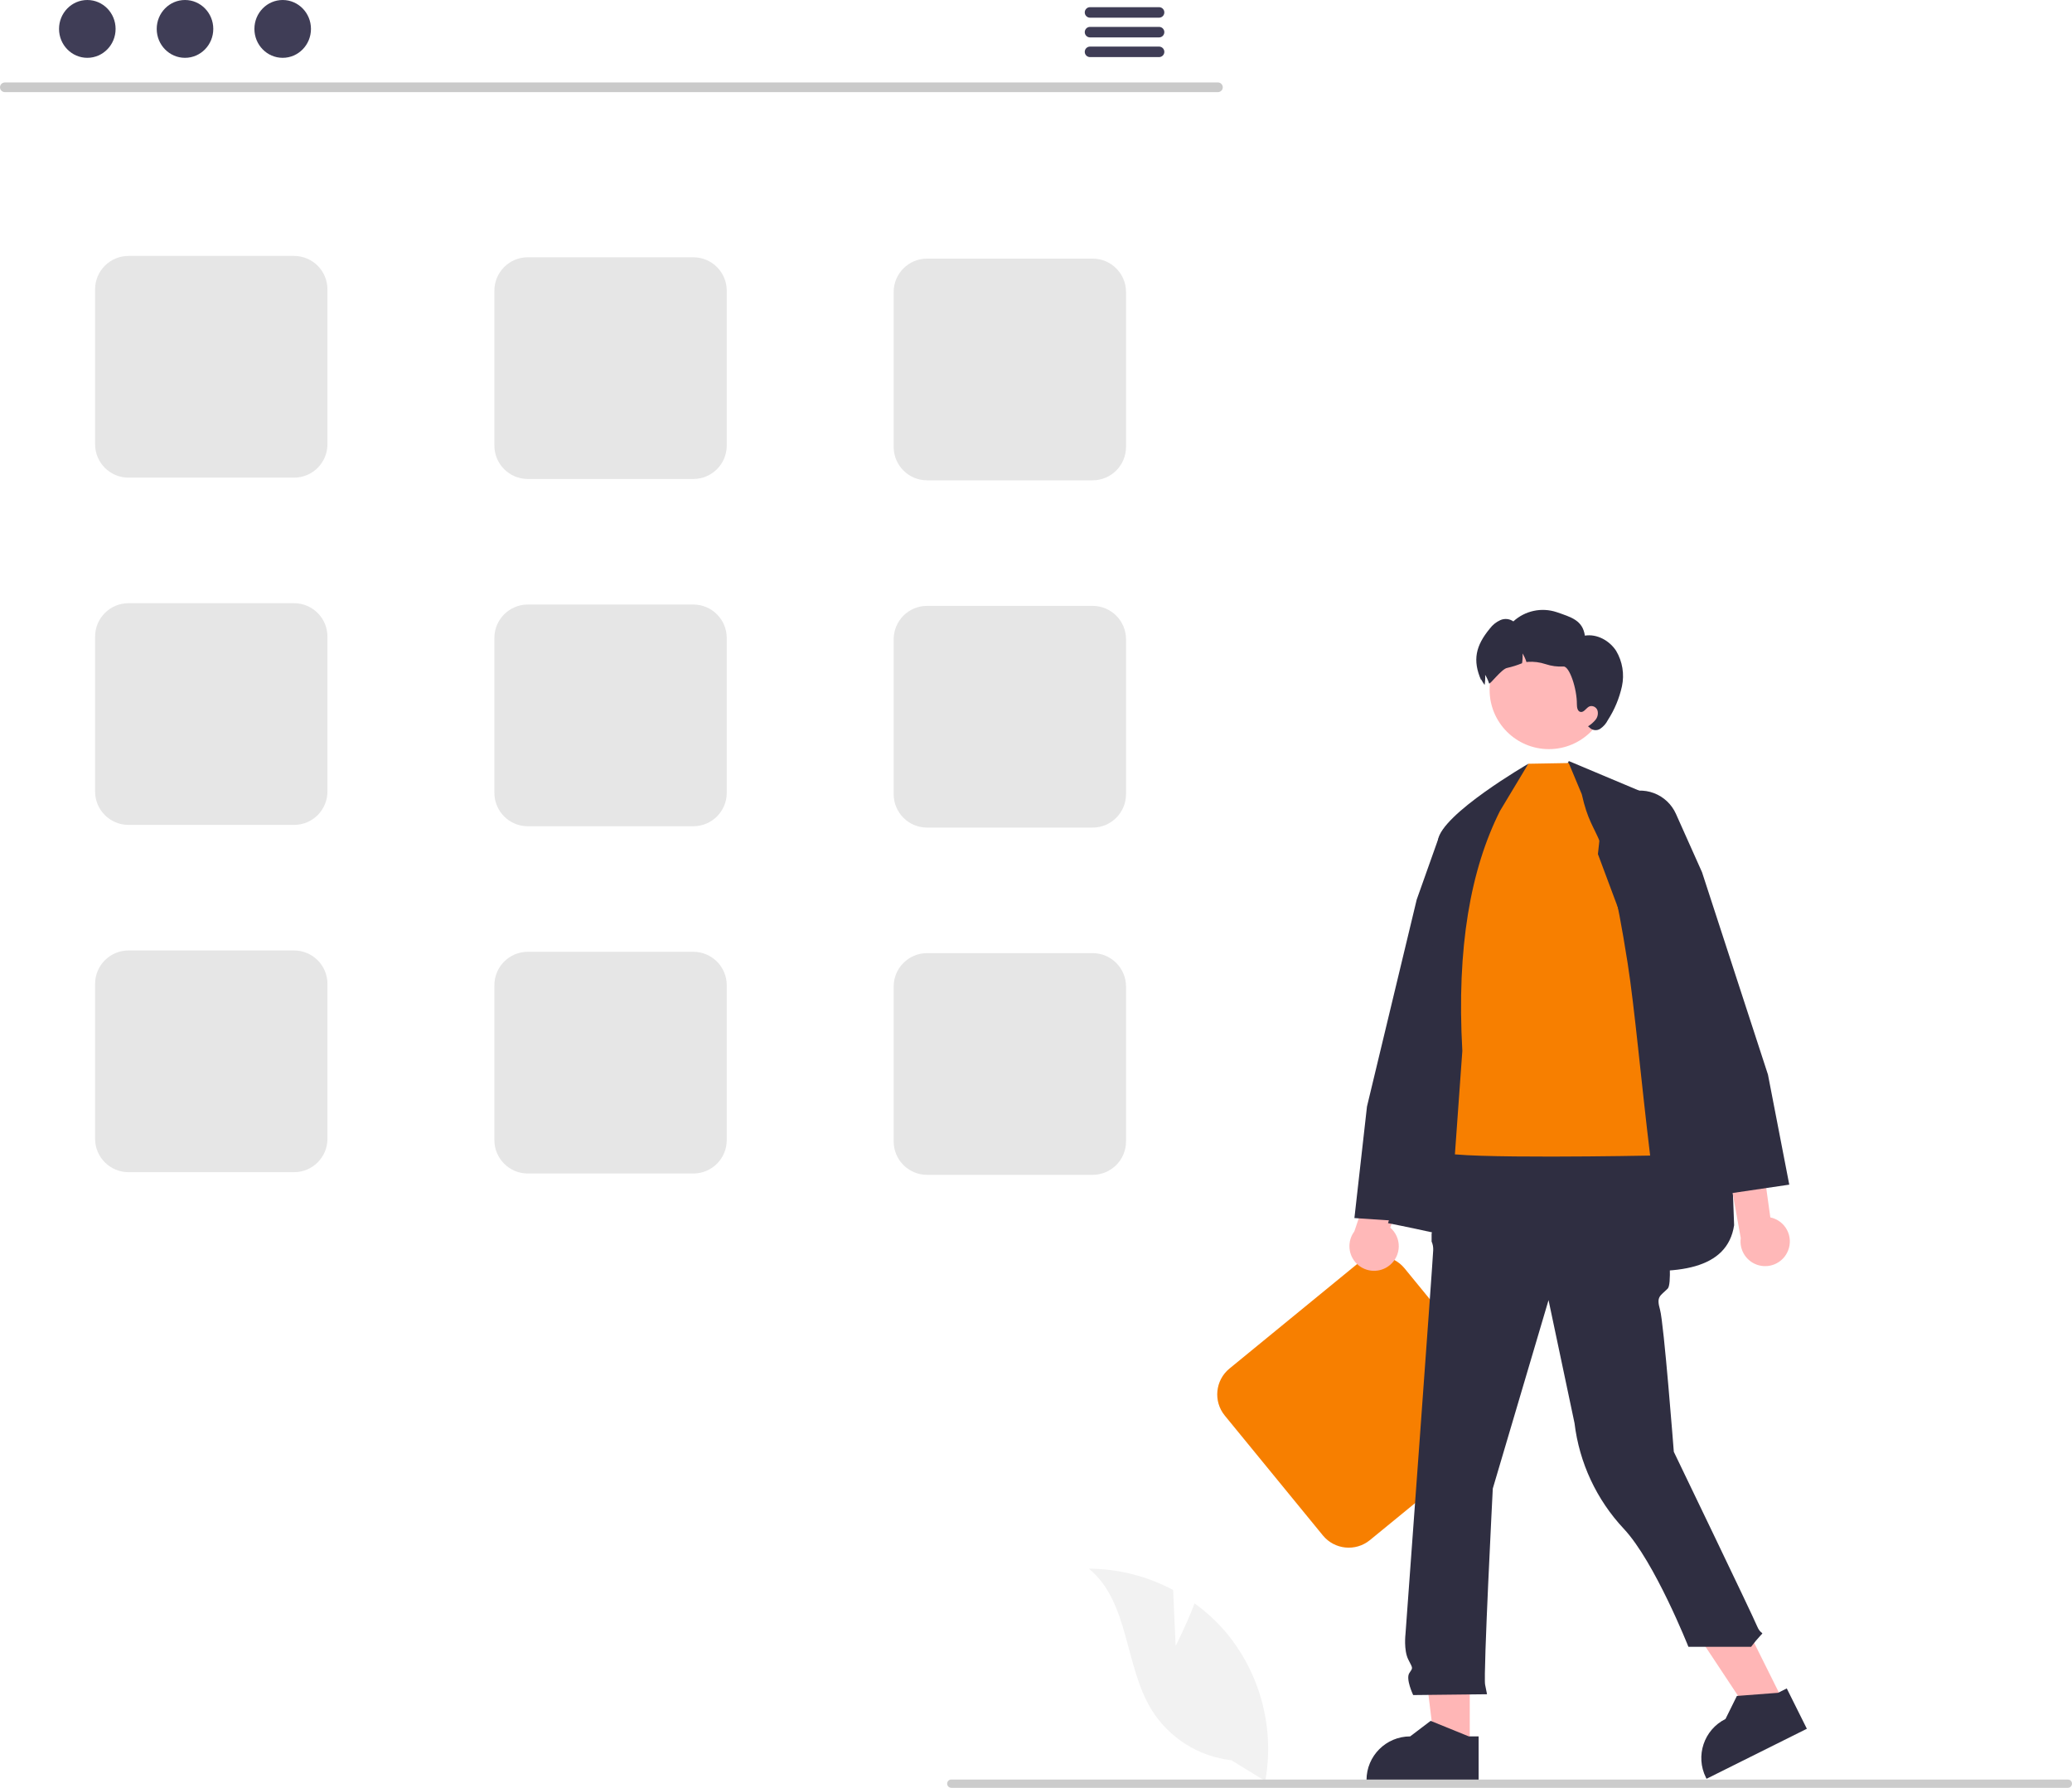
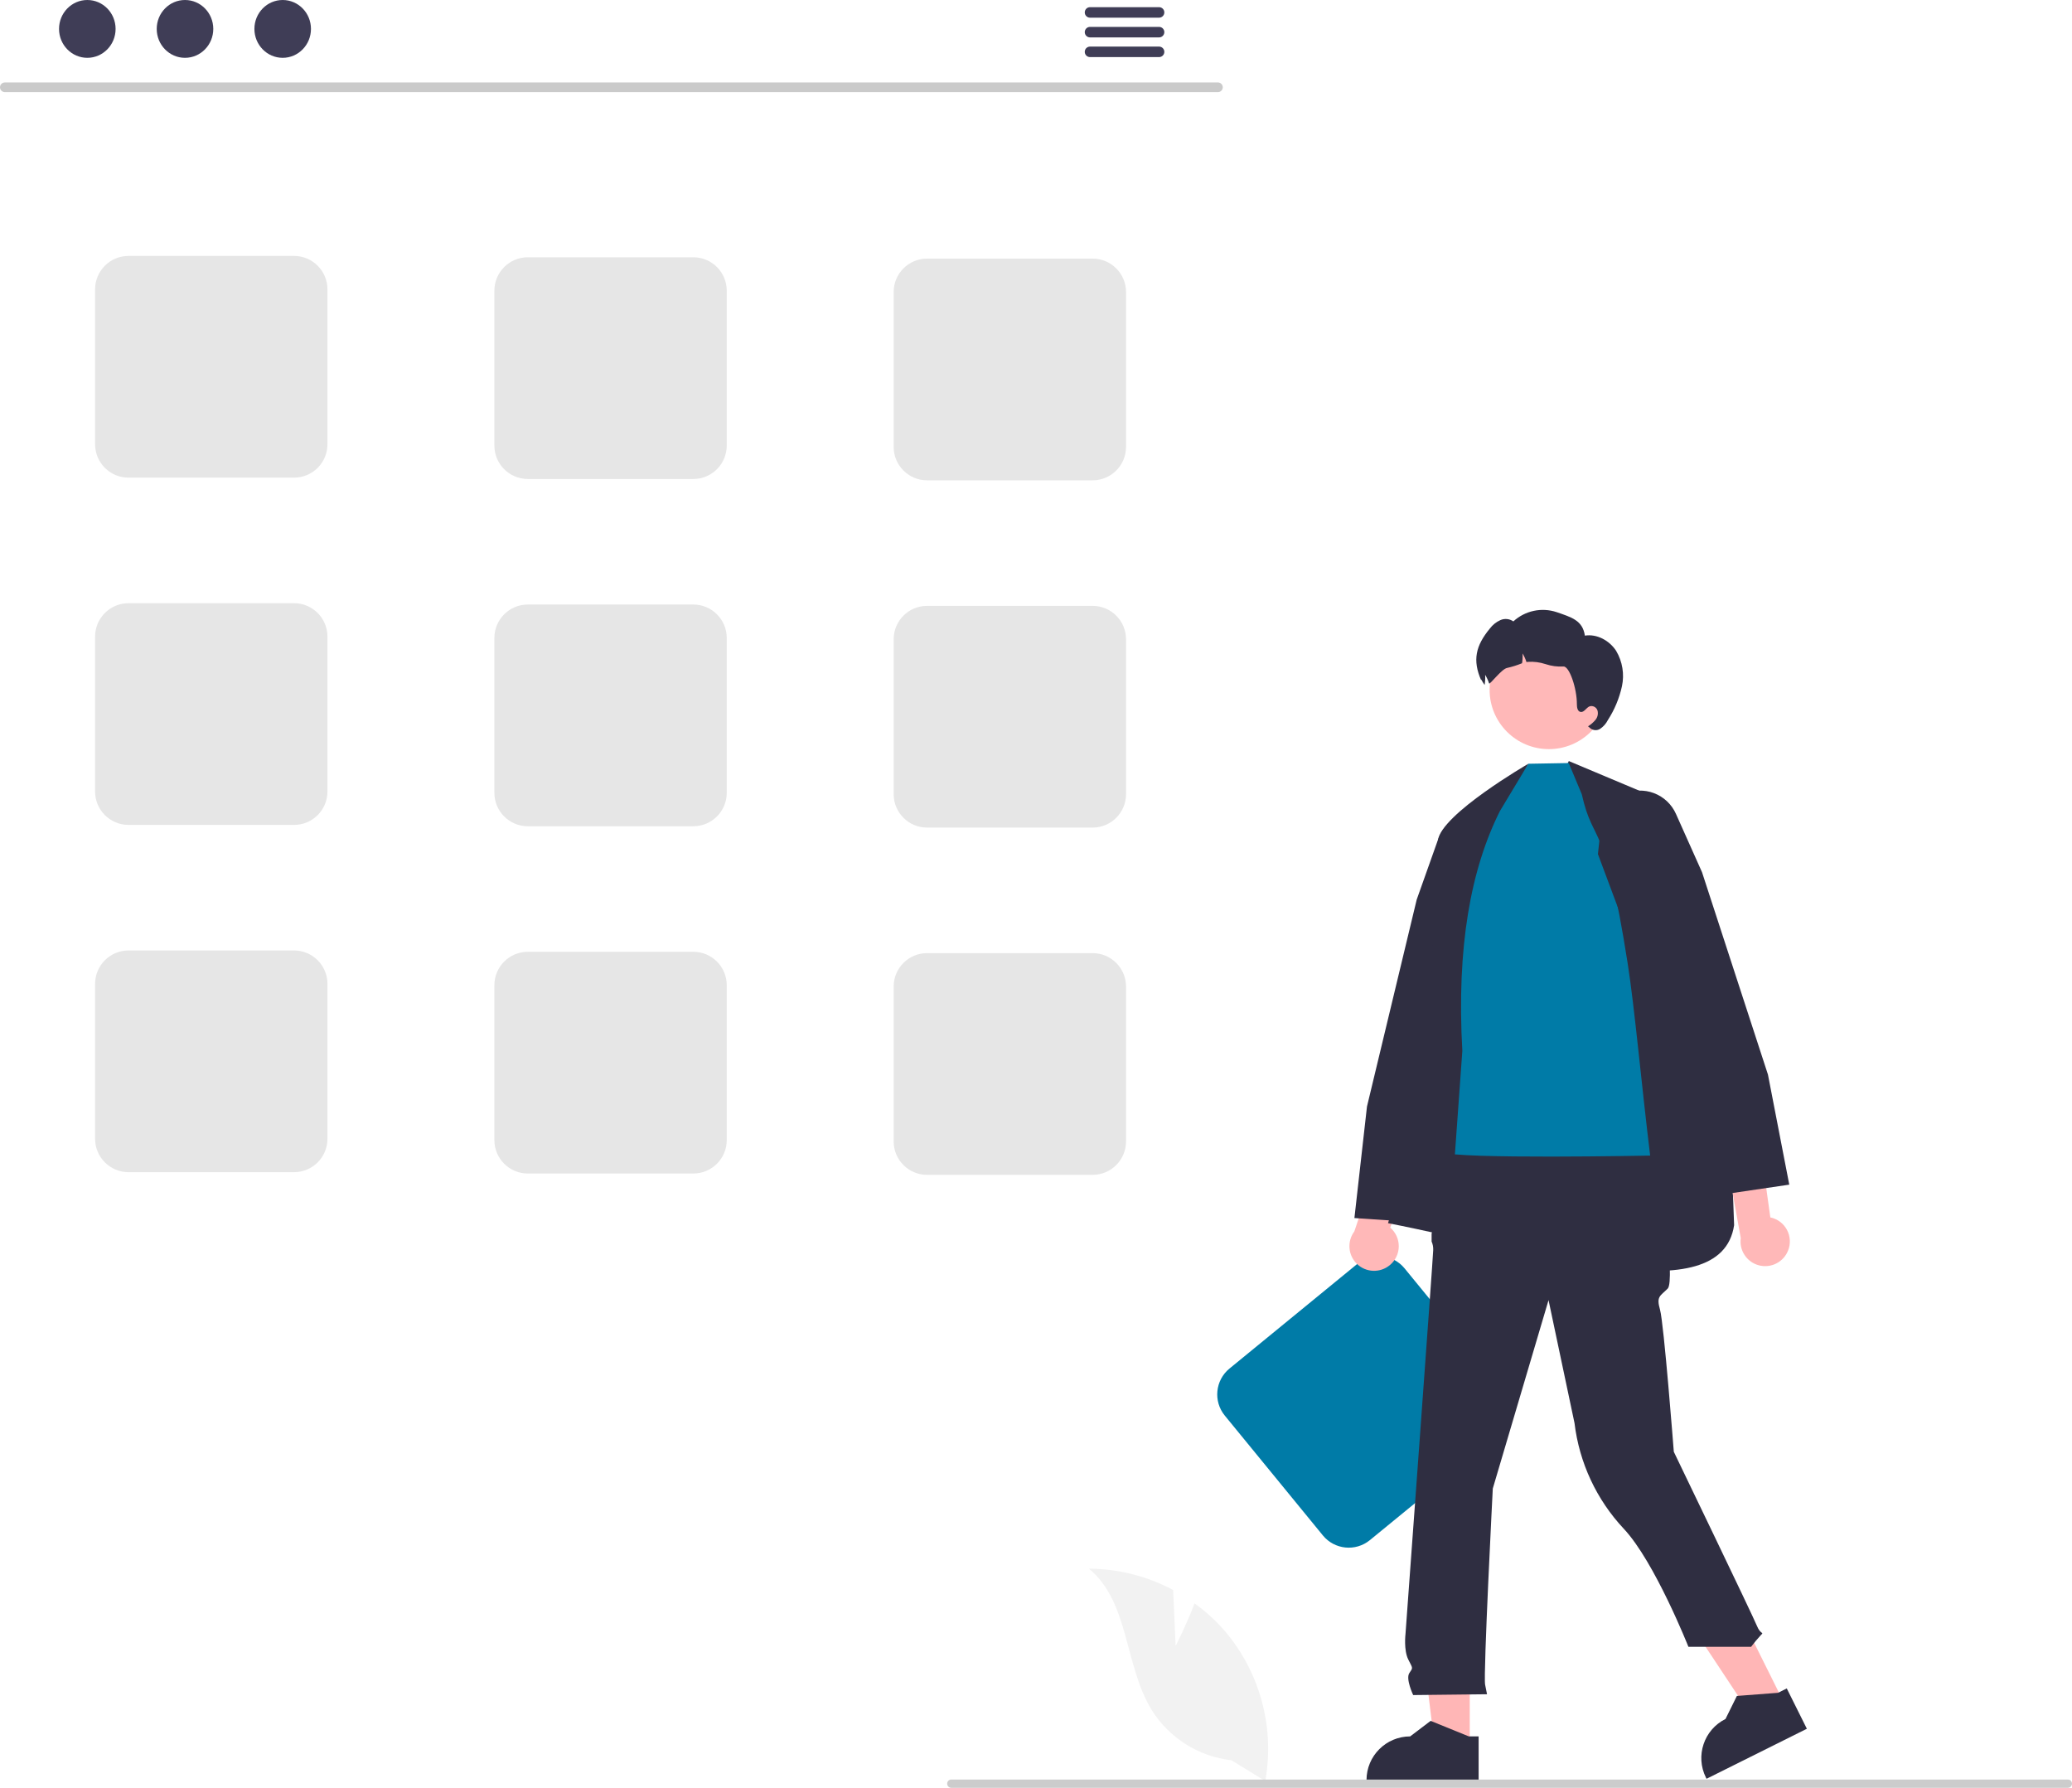
<svg xmlns="http://www.w3.org/2000/svg" data-name="Layer 1" width="775.79" height="669.284" viewBox="0 0 775.79 669.284">
  <path d="M322.208,294.171h-62a12.514,12.514,0,0,1-12.5-12.5v-58a12.514,12.514,0,0,1,12.5-12.5h62a12.514,12.514,0,0,1,12.5,12.5v58A12.514,12.514,0,0,1,322.208,294.171Z" transform="translate(-212.1051 -115.358)" fill="#e6e6e6" />
  <path d="M471.708,294.671h-62a12.514,12.514,0,0,1-12.5-12.5v-58a12.514,12.514,0,0,1,12.5-12.5h62a12.514,12.514,0,0,1,12.5,12.5v58A12.514,12.514,0,0,1,471.708,294.671Z" transform="translate(-212.1051 -115.358)" fill="#e6e6e6" />
  <path d="M621.208,295.171h-62a12.514,12.514,0,0,1-12.5-12.5v-58a12.514,12.514,0,0,1,12.5-12.5h62a12.514,12.514,0,0,1,12.5,12.5v58A12.514,12.514,0,0,1,621.208,295.171Z" transform="translate(-212.1051 -115.358)" fill="#e6e6e6" />
  <path d="M322.208,424.171h-62a12.514,12.514,0,0,1-12.5-12.5v-58a12.514,12.514,0,0,1,12.5-12.5h62a12.514,12.514,0,0,1,12.5,12.5v58A12.514,12.514,0,0,1,322.208,424.171Z" transform="translate(-212.1051 -115.358)" fill="#e6e6e6" />
  <path d="M471.708,424.671h-62a12.514,12.514,0,0,1-12.5-12.5v-58a12.514,12.514,0,0,1,12.5-12.5h62a12.514,12.514,0,0,1,12.5,12.5v58A12.514,12.514,0,0,1,471.708,424.671Z" transform="translate(-212.1051 -115.358)" fill="#e6e6e6" />
  <path d="M621.208,425.171h-62a12.514,12.514,0,0,1-12.5-12.5v-58a12.514,12.514,0,0,1,12.5-12.5h62a12.514,12.514,0,0,1,12.5,12.5v58A12.514,12.514,0,0,1,621.208,425.171Z" transform="translate(-212.1051 -115.358)" fill="#e6e6e6" />
  <path d="M322.208,554.171h-62a12.514,12.514,0,0,1-12.5-12.5v-58a12.514,12.514,0,0,1,12.5-12.5h62a12.514,12.514,0,0,1,12.5,12.5v58A12.514,12.514,0,0,1,322.208,554.171Z" transform="translate(-212.1051 -115.358)" fill="#e6e6e6" />
  <path d="M471.708,554.671h-62a12.514,12.514,0,0,1-12.5-12.5v-58a12.514,12.514,0,0,1,12.5-12.5h62a12.514,12.514,0,0,1,12.5,12.5v58A12.514,12.514,0,0,1,471.708,554.671Z" transform="translate(-212.1051 -115.358)" fill="#e6e6e6" />
  <path d="M621.208,555.171h-62a12.514,12.514,0,0,1-12.5-12.5v-58a12.514,12.514,0,0,1,12.5-12.5h62a12.514,12.514,0,0,1,12.5,12.5v58A12.514,12.514,0,0,1,621.208,555.171Z" transform="translate(-212.1051 -115.358)" fill="#e6e6e6" />
-   <path d="M772.983,652.648,725.006,691.92a12.514,12.514,0,0,1-17.59-1.755l-36.738-44.881a12.514,12.514,0,0,1,1.755-17.59l47.976-39.272a12.514,12.514,0,0,1,17.59,1.755l36.738,44.881A12.514,12.514,0,0,1,772.983,652.648Z" transform="translate(-212.1051 -115.358)" fill="#f77f00" />
+   <path d="M772.983,652.648,725.006,691.92a12.514,12.514,0,0,1-17.59-1.755l-36.738-44.881a12.514,12.514,0,0,1,1.755-17.59l47.976-39.272a12.514,12.514,0,0,1,17.59,1.755l36.738,44.881A12.514,12.514,0,0,1,772.983,652.648Z" transform="translate(-212.1051 -115.358)" fill="#007BA7" />
  <path d="M652.279,731.528l-.931-20.943a67.64,67.64,0,0,0-31.55-7.986c15.153,12.389,13.259,36.269,23.532,52.929A40.686,40.686,0,0,0,673.166,774.329l12.68,7.764a68.176,68.176,0,0,0-14.37-55.246,65.854,65.854,0,0,0-12.103-11.246C656.337,723.609,652.279,731.528,652.279,731.528Z" transform="translate(-212.1051 -115.358)" fill="#f2f2f2" />
  <path d="M732.463,588.978a9.175,9.175,0,0,0,.157-14.068l20.741-54.223-16.576,3.511-17.599,52.156A9.225,9.225,0,0,0,732.463,588.978Z" transform="translate(-212.1051 -115.358)" fill="#ffb8b8" />
  <path d="M723.924,529.597l18.619-77.468,8.001-22.519a14.707,14.707,0,0,1,18.881-8.898l-0.0 0a14.771,14.771,0,0,1,9.423,11.075l2.002,10.534L743.575,572.681l-.085.298-24.271-1.633Z" transform="translate(-212.1051 -115.358)" fill="#2f2e41" />
  <path d="M799.494,400.265,758.036,484.108,731.808,573.26c55.255,10.775,124.586,33.824,129.577.767C858.31,481.863,848.622,452.465,828.623,412.51Z" transform="translate(-212.1051 -115.358)" fill="#2f2e41" />
  <polygon points="550.299 654.288 537.282 654.287 531.089 604.078 550.302 604.079 550.299 654.288" fill="#ffb6b6" />
  <path d="M765.724,782.264l-41.973-.002v-.531a16.338,16.338,0,0,1,16.337-16.337h.001l7.667-5.817,14.305,5.817,3.664 0Z" transform="translate(-212.1051 -115.358)" fill="#2f2e41" />
  <polygon points="667.919 637.364 656.268 643.17 628.328 600.996 645.523 592.426 667.919 637.364" fill="#ffb6b6" />
  <path d="M888.624,762.534,851.058,781.257l-.237-.475a16.338,16.338,0,0,1,7.334-21.909l.001-0,4.267-8.626,15.398-1.175,3.279-1.634Z" transform="translate(-212.1051 -115.358)" fill="#2f2e41" />
  <path d="M756.637,541.612l71.779,2.512,5.367,9.967s5.621,40.779,2.742,43.658-4.318,2.879-2.879,7.917,5.161,53.175,5.161,53.175,29.652,61.504,31.091,65.103,2.879,2.159,1.439,3.599a53.007,53.007,0,0,0-3.599,4.318H844.279s-12.632-31.863-24.194-44.188a70.003,70.003,0,0,1-18.454-39.557l-9.727-46.048L771.031,672.6s-3.599,69.812-2.879,73.411l.72,3.599-27.651.309s-2.879-6.067-1.439-8.226,1.353-1.57-.403-5.103-1.036-9.521-1.036-9.521S748.72,585.515,748.72,583.356a7.179,7.179,0,0,0-.598-3.238V577.187l2.757-10.385Z" transform="translate(-212.1051 -115.358)" fill="#2f2e41" />
-   <path d="M804.352,412.699l-4.886-11.689-15.121.265-15.768,22.304-16.55,69.598s-5.944,50.841,0,53.525,77.921,1.256,77.921,1.256c-3.333-27.456-5.816-55.387-8.434-72.072C812.864,420.741,808.781,432.346,804.352,412.699Z" transform="translate(-212.1051 -115.358)" fill="#f77f00" />
+   <path d="M804.352,412.699l-4.886-11.689-15.121.265-15.768,22.304-16.55,69.598s-5.944,50.841,0,53.525,77.921,1.256,77.921,1.256c-3.333-27.456-5.816-55.387-8.434-72.072C812.864,420.741,808.781,432.346,804.352,412.699Z" transform="translate(-212.1051 -115.358)" fill="#007BA7" />
  <path d="M784.345,401.275s-32.573,18.829-33.847,28.658-5.54,130.128-5.54,130.128l11.519-7.443,3.148-43.845c-2.196-38.96,3.163-67.999,14.058-89.767Z" transform="translate(-212.1051 -115.358)" fill="#2f2e41" />
  <circle cx="579.93" cy="258.241" r="22.2" fill="#ffb8b8" />
  <path d="M819.388,372.281a38.605,38.605,0,0,1-5.28,12.65,8.611,8.611,0,0,1-2.88,3.27,3.148,3.148,0,0,1-4-.5l-.54-.44a11.457,11.457,0,0,0,2.8-2.43,3.902,3.902,0,0,0,.75-3.49,2.402,2.402,0,0,0-2.94-1.57c-1.3.51-2.09,2.39-3.45,2.1-1.1-.24-1.33-1.69-1.33-2.83.04-5.96-2.84-14.43-5.07-14.17a17.981,17.981,0,0,1-6.65-.89,17.423,17.423,0,0,0-6.66-.85c-.16.02-.32.05-.49.08a14.747,14.747,0,0,0-1.48-3.23,17.255,17.255,0,0,1-.18,3.66,34.231,34.231,0,0,1-5.54,1.75c-2.06.29-6.59,6.45-6.8,5.82a14.747,14.747,0,0,0-1.48-3.23,17.255,17.255,0,0,1-.18,3.66c-.01.05-.01.09-.02.14-1-1.33-1.61-2.95-1.27-1.71-3.35-7.58-2.05-13.01,3.22-19.4a10.134,10.134,0,0,1,3.95-3.17,4.981,4.981,0,0,1,4.86.48,16.351,16.351,0,0,1,16.22-3.46c5.49,1.91,9.72,3.03,10.56,8.79,4.54-.73,9.21,1.85,11.71,5.7A18.457,18.457,0,0,1,819.388,372.281Z" transform="translate(-212.1051 -115.358)" fill="#2f2e41" />
  <path d="M881.595,583.5a9.175,9.175,0,0,0-6.652-12.397l-8.004-57.5-12.823,11.075,9.758,54.173a9.225,9.225,0,0,0,17.721,4.649Z" transform="translate(-212.1051 -115.358)" fill="#ffb8b8" />
  <path d="M857.968,562.388,810.392,435.094l1.163-10.66a14.772,14.772,0,0,1,8.518-11.786,14.706,14.706,0,0,1,19.526,7.377l9.772,21.854,24.684,75.761,7.981,41.2Z" transform="translate(-212.1051 -115.358)" fill="#2f2e41" />
  <path d="M987.895,783.089a1.549,1.549,0,0,1-1.553,1.553H568.291a1.553,1.553,0,0,1,0-3.106H986.342A1.549,1.549,0,0,1,987.895,783.089Z" transform="translate(-212.1051 -115.358)" fill="#ccc" />
  <path d="M668.165,149.842h-454.293a1.807,1.807,0,0,1,0-3.613h454.293a1.807,1.807,0,0,1,0,3.613Z" transform="translate(-212.1051 -115.358)" fill="#cacaca" />
  <ellipse cx="32.692" cy="10.823" rx="10.588" ry="10.823" fill="#3f3d56" />
  <ellipse cx="69.267" cy="10.823" rx="10.588" ry="10.823" fill="#3f3d56" />
  <ellipse cx="105.842" cy="10.823" rx="10.588" ry="10.823" fill="#3f3d56" />
  <path d="M646.144,118.041H620.163a1.968,1.968,0,0,0,0,3.934h25.981a1.968,1.968,0,0,0,0-3.934Z" transform="translate(-212.1051 -115.358)" fill="#3f3d56" />
  <path d="M646.144,125.425H620.163a1.968,1.968,0,0,0,0,3.934h25.981a1.968,1.968,0,0,0,0-3.934Z" transform="translate(-212.1051 -115.358)" fill="#3f3d56" />
  <path d="M646.144,132.8H620.163a1.968,1.968,0,0,0,0,3.934h25.981a1.968,1.968,0,0,0,0-3.934Z" transform="translate(-212.1051 -115.358)" fill="#3f3d56" />
</svg>
